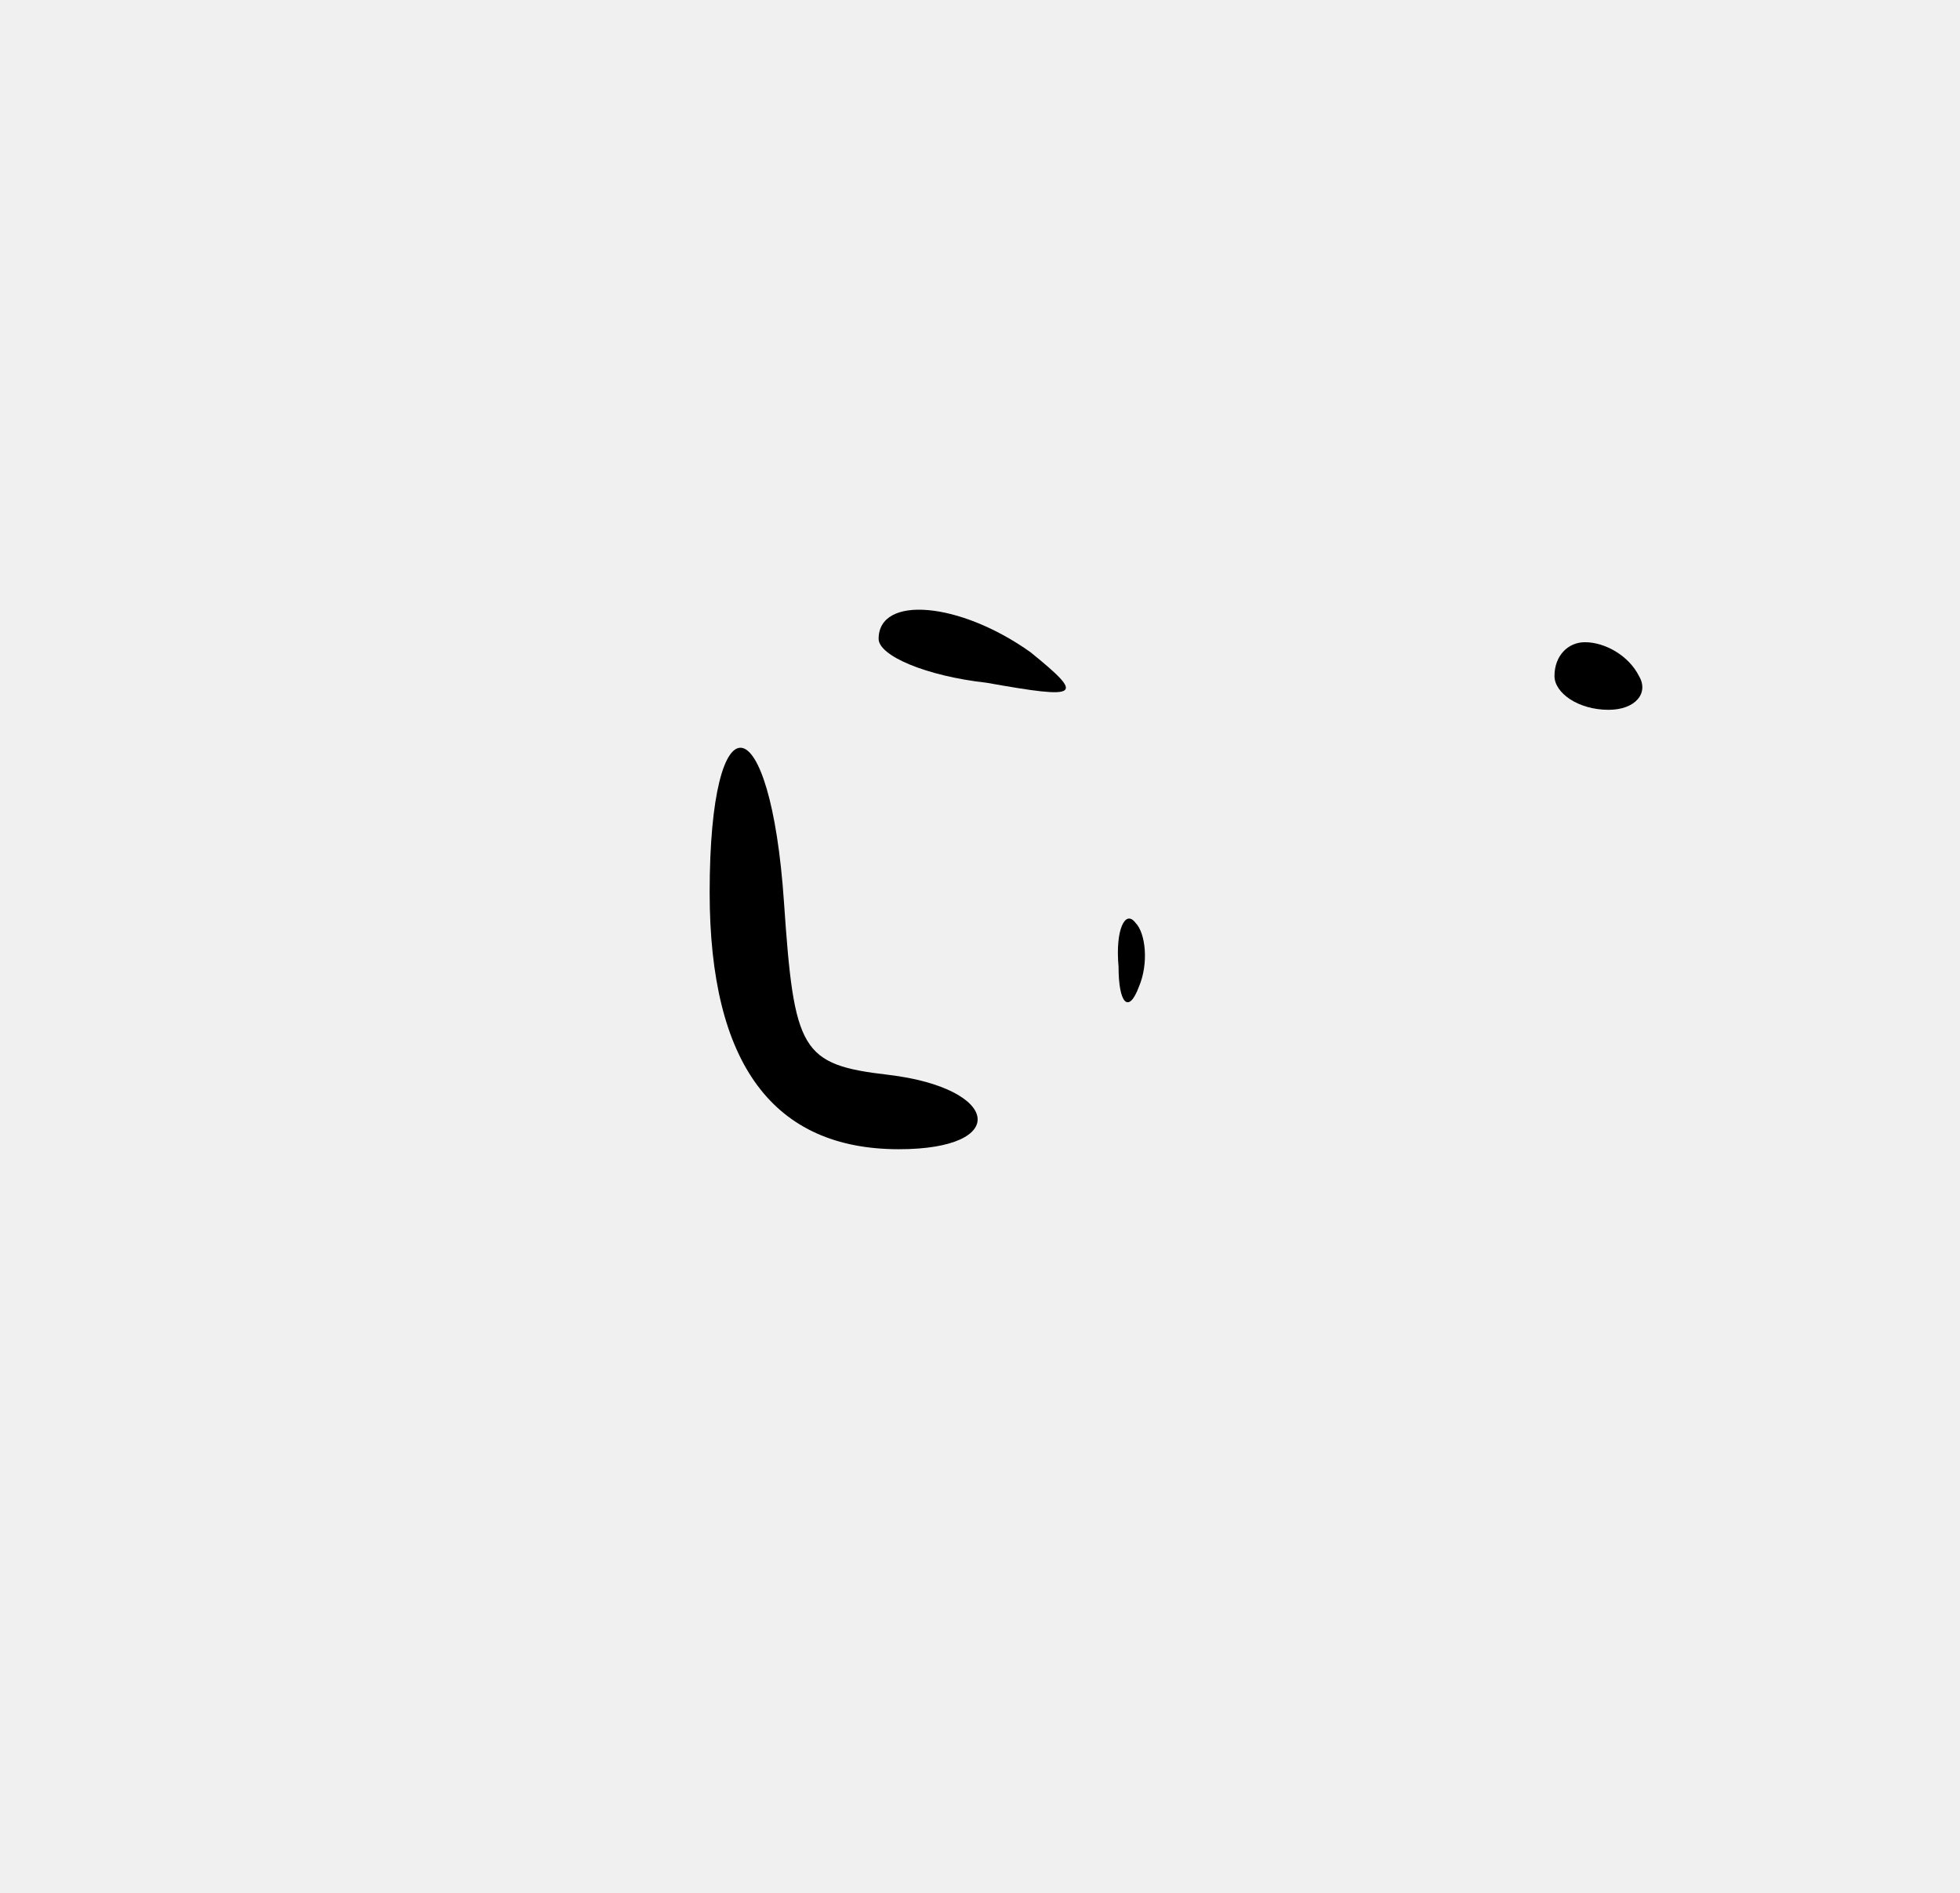
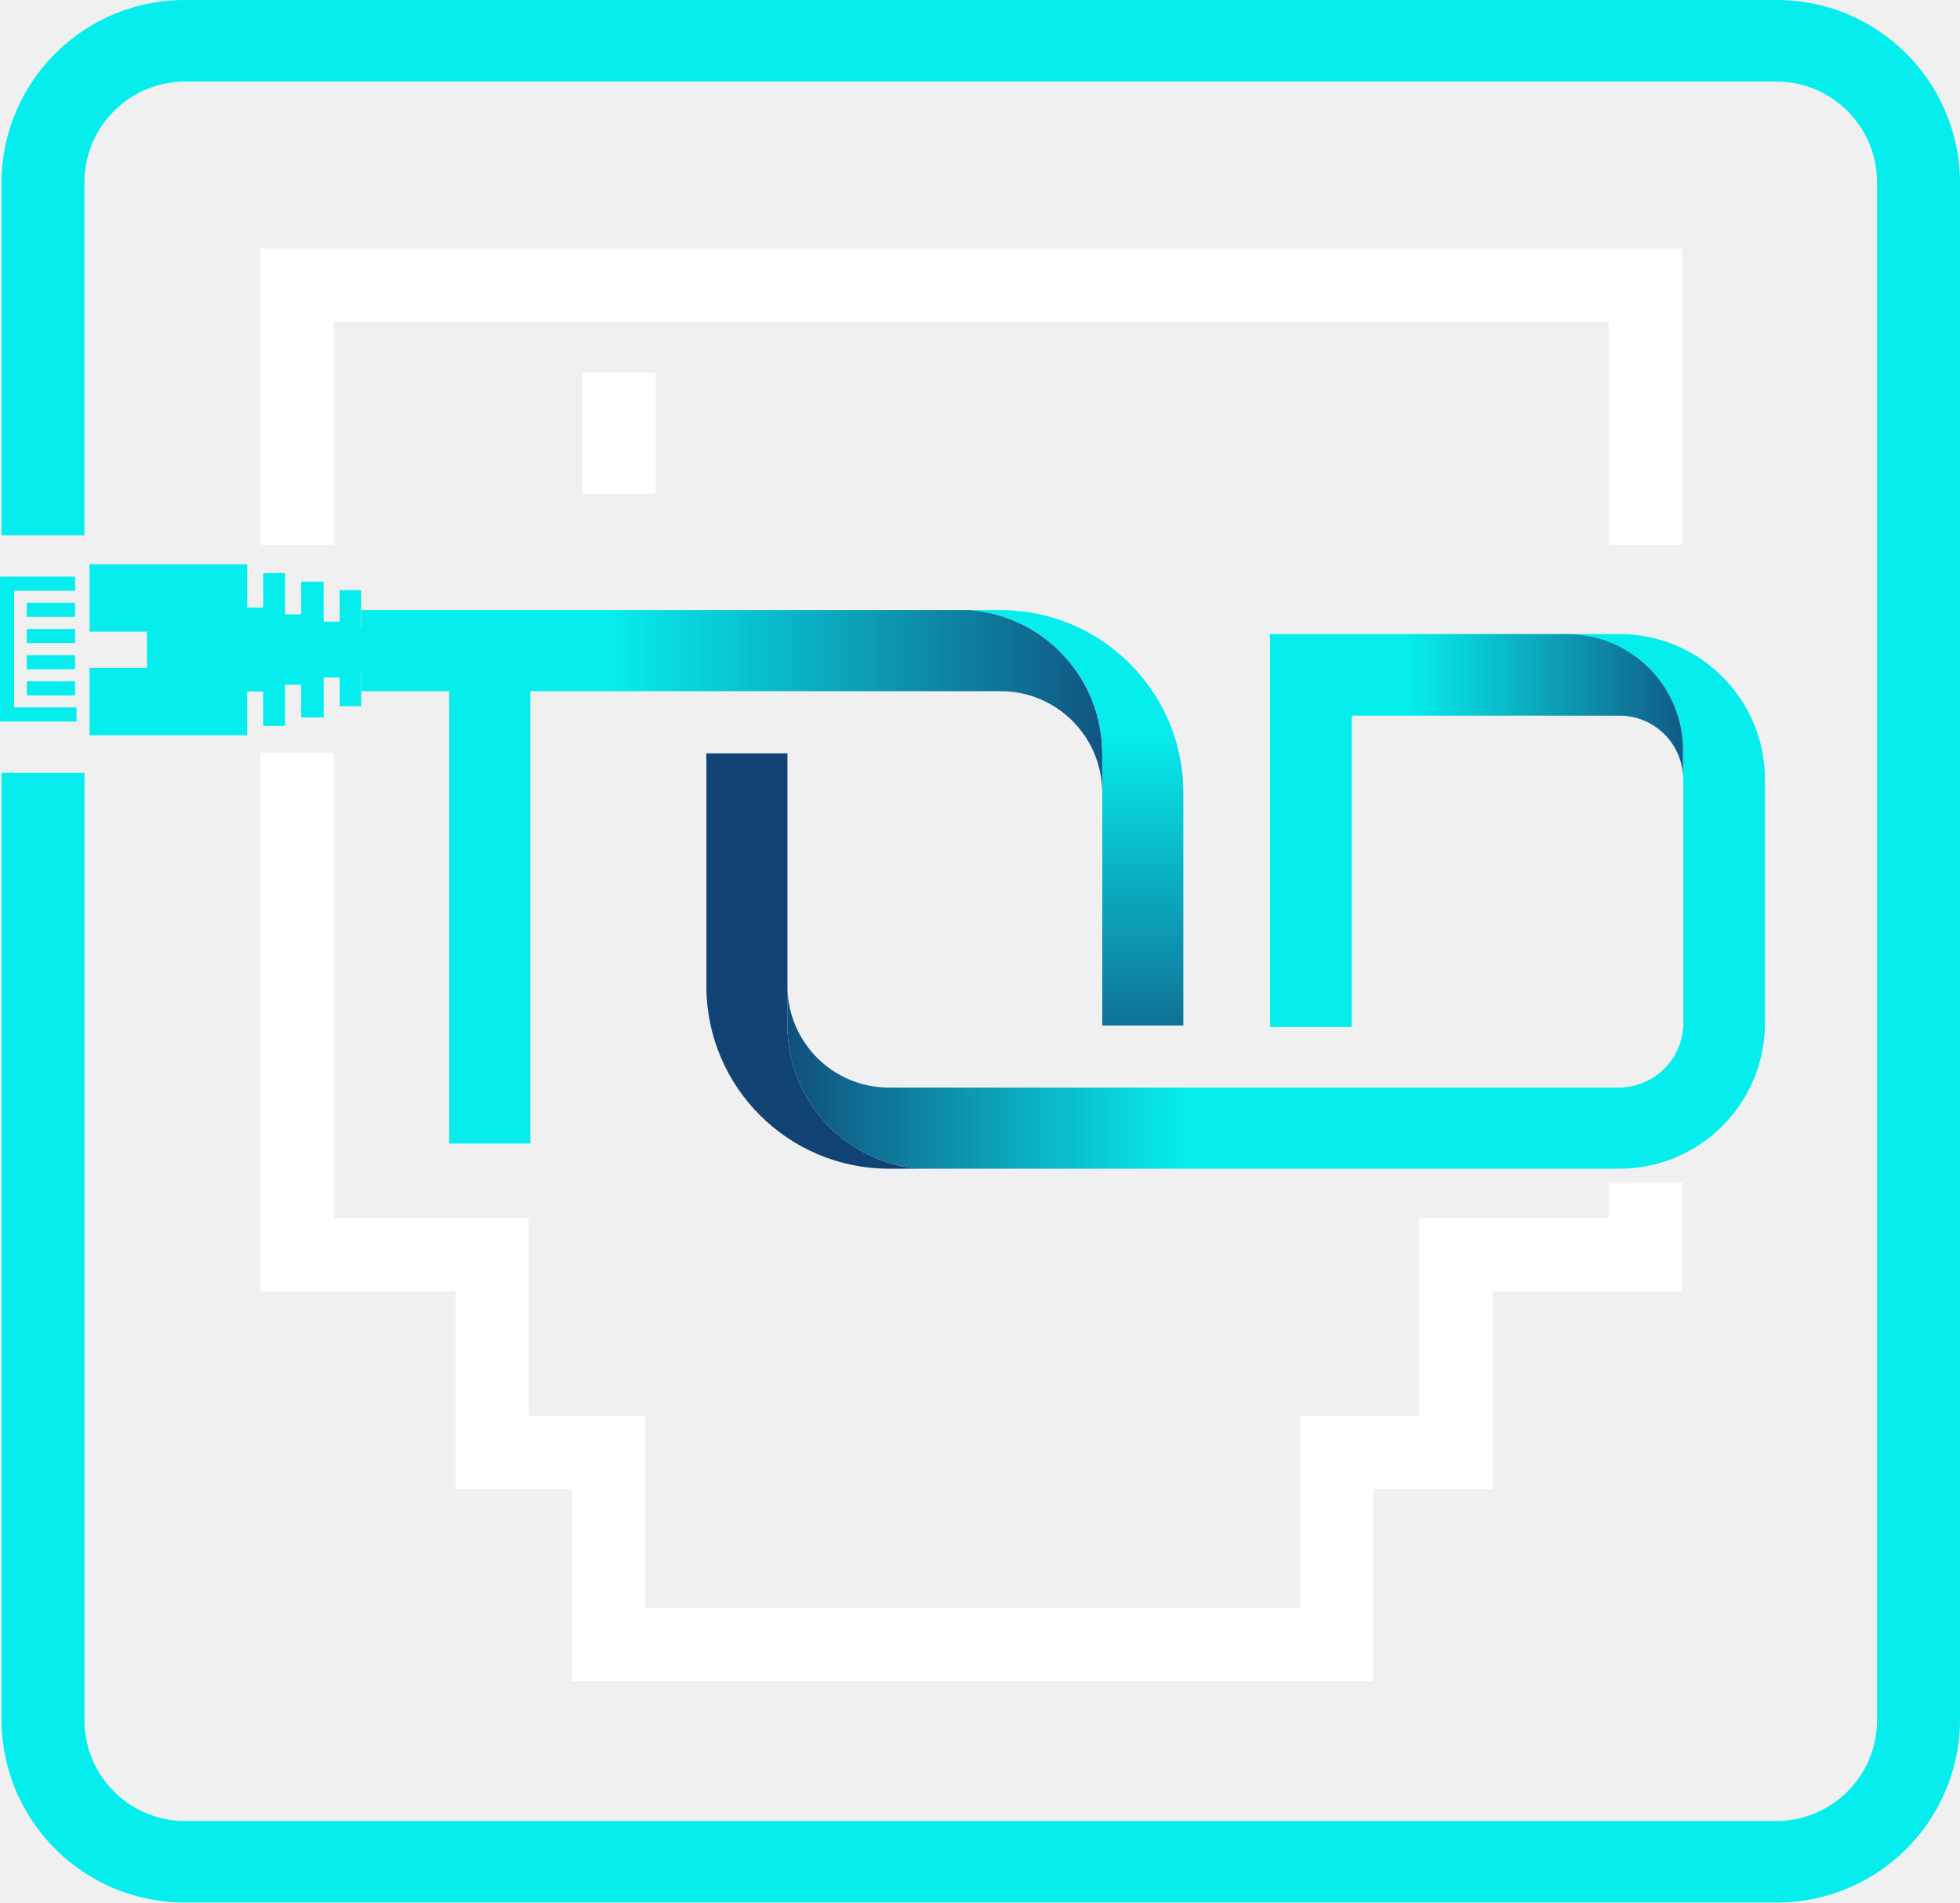
- <svg xmlns="http://www.w3.org/2000/svg" version="1.0" width="58pt" height="56pt" viewBox="0 0 58 56" preserveAspectRatio="xMidYMid meet">
-   <g transform="translate(0,56) scale(0.1,-0.1)" fill="#000000" stroke="none">
-     <path d="M260 371 c0 -5 14 -11 32 -13 28 -5 29 -4 13 9 -21 15 -45 17 -45 4z" />
-     <path d="M460 360 c0 -5 7 -10 16 -10 8 0 12 5 9 10 -3 6 -10 10 -16 10 -5 0 -9 -4 -9 -10z" />
-     <path d="M210 296 c0 -51 19 -76 56 -76 33 0 30 18 -3 22 -26 3 -28 7 -31 51 -4 59 -22 62 -22 3z" />
-     <path d="M331 274 c0 -11 3 -14 6 -6 3 7 2 16 -1 19 -3 4 -6 -2 -5 -13z" />
+ <svg xmlns="http://www.w3.org/2000/svg" xmlns:xlink="http://www.w3.org/1999/xlink" id="tod_logo" viewBox="0 0 155.544 150.967">
+   <defs>
+     <style>
+       .cls-1 {
+         fill: #fff;
+       }
+ 
+       .cls-2 {
+         fill: #06eded;
+       }
+ 
+       .cls-3 {
+         fill: url(#linear-gradient);
+       }
+ 
+       .cls-4 {
+         fill: url(#linear-gradient-2);
+       }
+ 
+       .cls-5 {
+         fill: url(#linear-gradient-3);
+       }
+ 
+       .cls-6 {
+         fill: url(#linear-gradient-4);
+       }
+ 
+       .cls-7 {
+         fill: url(#linear-gradient-5);
+       }
+     </style>
+     <linearGradient id="linear-gradient" x1="1.077" y1="0.5" x2="0.335" y2="0.5" gradientUnits="objectBoundingBox">
+       <stop offset="0" stop-color="#124375" />
+       <stop offset="1" stop-color="#06eded" />
+     </linearGradient>
+     <linearGradient id="linear-gradient-2" x1="0.5" y1="1.272" x2="0.5" y2="0.29" xlink:href="#linear-gradient" />
+     <linearGradient id="linear-gradient-3" x1="3.733" y1="-10.337" x2="3.733" y2="-11.319" xlink:href="#linear-gradient" />
+     <linearGradient id="linear-gradient-4" x1="-0.035" y1="0.5" x2="0.406" y2="0.5" xlink:href="#linear-gradient" />
+     <linearGradient id="linear-gradient-5" x1="1.107" y1="0.5" x2="0.336" y2="0.5" xlink:href="#linear-gradient" />
+   </defs>
+   <rect id="Rectangle_5" data-name="Rectangle 5" class="cls-1" width="5.805" height="9.593" transform="translate(46.22 29.583)" />
+   <g id="Group_4" data-name="Group 4" transform="translate(20.678 19.736)">
+     <path id="Path_20" data-name="Path 20" class="cls-1" d="M332.165,303.532V285.844h101.2v17.688h5.805V280.038H326.36v23.494Z" transform="translate(-326.36 -280.038)" />
+     <path id="Path_21" data-name="Path 21" class="cls-1" d="M433.363,346.994v2.829h-15.04v15.685h-9.454v15.255H356.875V365.509h-9.239V349.824h-15.47V312.9H326.36v42.726h15.47v15.685h9.239v15.255h63.6V371.314h9.454V355.629h15.04v-8.635Z" transform="translate(-326.36 -272.903)" />
+   </g>
+   <path id="Path_22" data-name="Path 22" class="cls-2" d="M451.307,264.84H325.173a14.537,14.537,0,0,0-14.645,14.391v28.086h6.583V279.231a8,8,0,0,1,8.061-7.921H451.307a8,8,0,0,1,8.061,7.921V401.416a8,8,0,0,1-8.061,7.921H325.173a8,8,0,0,1-8.061-7.921V326.164h-6.583v75.251a14.537,14.537,0,0,0,14.645,14.391H451.307a14.537,14.537,0,0,0,14.646-14.391V279.231A14.537,14.537,0,0,0,451.307,264.84Z" transform="translate(-310.409 -264.84)" />
+   <g id="Group_9" data-name="Group 9" transform="translate(0 44.783)">
+     <g id="Group_6" data-name="Group 6" transform="translate(28.692 3.628)">
+       <g id="Group_5" data-name="Group 5">
+         <path id="Path_23" data-name="Path 23" class="cls-3" d="M380.922,303.017h-48.39v6.434h6.959v35.894h6.434V309.451H383.26a8.061,8.061,0,0,1,8.052,8.051v-3.107A11.428,11.428,0,0,0,380.922,303.017Z" transform="translate(-332.532 -303.017)" />
+       </g>
+       <path id="Path_24" data-name="Path 24" class="cls-4" d="M372.136,303.017H369.8a11.428,11.428,0,0,1,10.391,11.378v21.583h6.434V317.5A14.5,14.5,0,0,0,372.136,303.017Z" transform="translate(-321.407 -303.017)" />
+     </g>
+     <path id="Path_25" data-name="Path 25" class="cls-5" d="M368.092,344.729h2.339a11.426,11.426,0,0,1-10.391-11.376V311.77h-6.434v18.474A14.5,14.5,0,0,0,368.092,344.729Z" transform="translate(-297.549 -296.776)" />
+     <g id="Group_7" data-name="Group 7" transform="translate(62.491 5.527)">
+       <path id="Path_26" data-name="Path 26" class="cls-6" d="M424.6,304.479h-4.187a9.213,9.213,0,0,1,9.213,9.213V315.7c.007.105.031.205.031.312V335.37a5.142,5.142,0,0,1-5.1,5.1H366.613a8.061,8.061,0,0,1-8.052-8.051v3.109a11.426,11.426,0,0,0,10.391,11.377H424.6a11.55,11.55,0,0,0,11.537-11.536V316.016A11.551,11.551,0,0,0,424.6,304.479Z" transform="translate(-358.561 -304.479)" />
+     </g>
+     <path id="Path_27" data-name="Path 27" class="cls-7" d="M411.613,304.479H388.056v31.187h6.478V310.957H415.8a5.05,5.05,0,0,1,5.027,4.747v-2.013A9.213,9.213,0,0,0,411.613,304.479Z" transform="translate(-287.264 -298.952)" />
+     <g id="Group_8" data-name="Group 8">
+       <path id="Path_28" data-name="Path 28" class="cls-2" d="M337.466,305.175v-2.91h-1.707v2.5h-1.273v-3.175H332.7v2.6h-1.273v-3.275h-1.735v2.729h-1.273v-3.429H315.909v5.344h4.56v2.882h-4.56v5.344h12.506v-3.471h1.273v2.729h1.735v-3.275H332.7v2.6h1.79V309.2h1.273v2.28h1.707V308.84h1.545v-3.665Z" transform="translate(-308.803 -300.223)" />
+       <path id="Path_29" data-name="Path 29" class="cls-2" d="M311.556,302.091h4.84v-1.119h-5.959v11.5h6.071v-1.119h-4.952Z" transform="translate(-310.436 -299.999)" />
+       <rect id="Rectangle_6" data-name="Rectangle 6" class="cls-2" width="3.833" height="1.119" transform="translate(2.126 3.049)" />
+       <rect id="Rectangle_7" data-name="Rectangle 7" class="cls-2" width="3.833" height="1.119" transform="translate(2.126 5.125)" />
+       <rect id="Rectangle_8" data-name="Rectangle 8" class="cls-2" width="3.833" height="1.119" transform="translate(2.126 7.201)" />
+       <rect id="Rectangle_9" data-name="Rectangle 9" class="cls-2" width="3.833" height="1.119" transform="translate(2.126 9.277)" />
+     </g>
  </g>
</svg>
